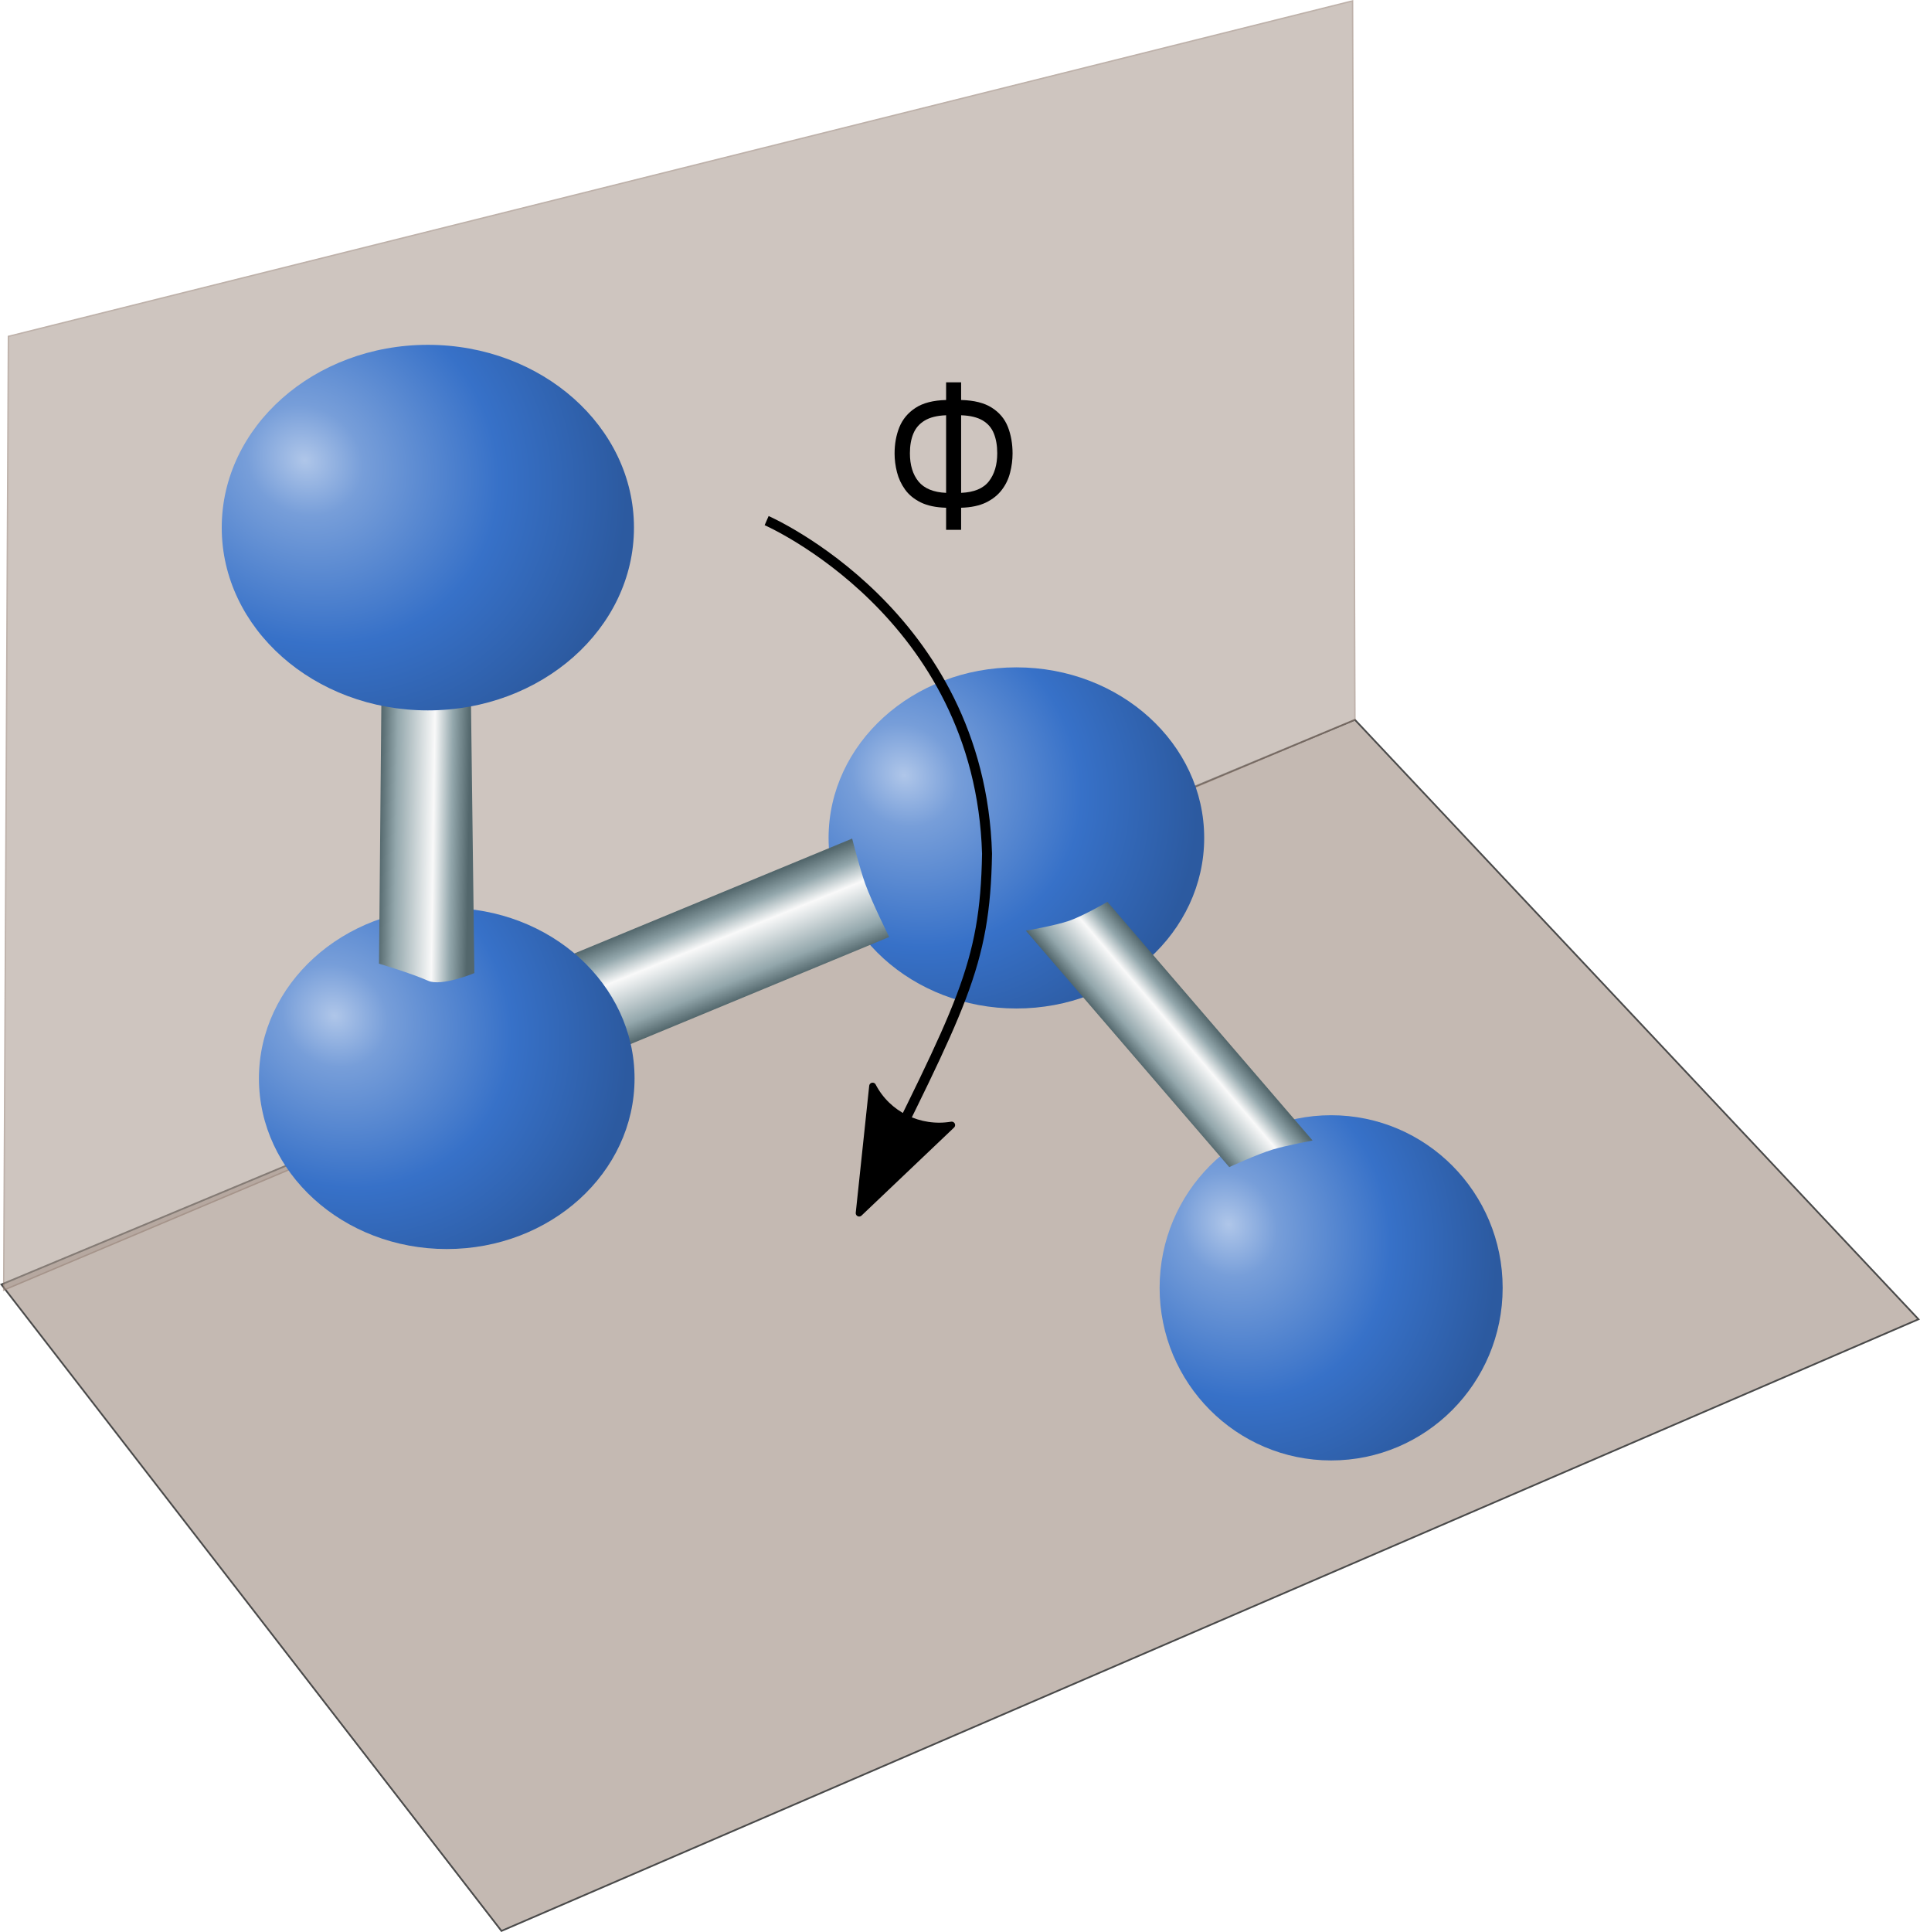
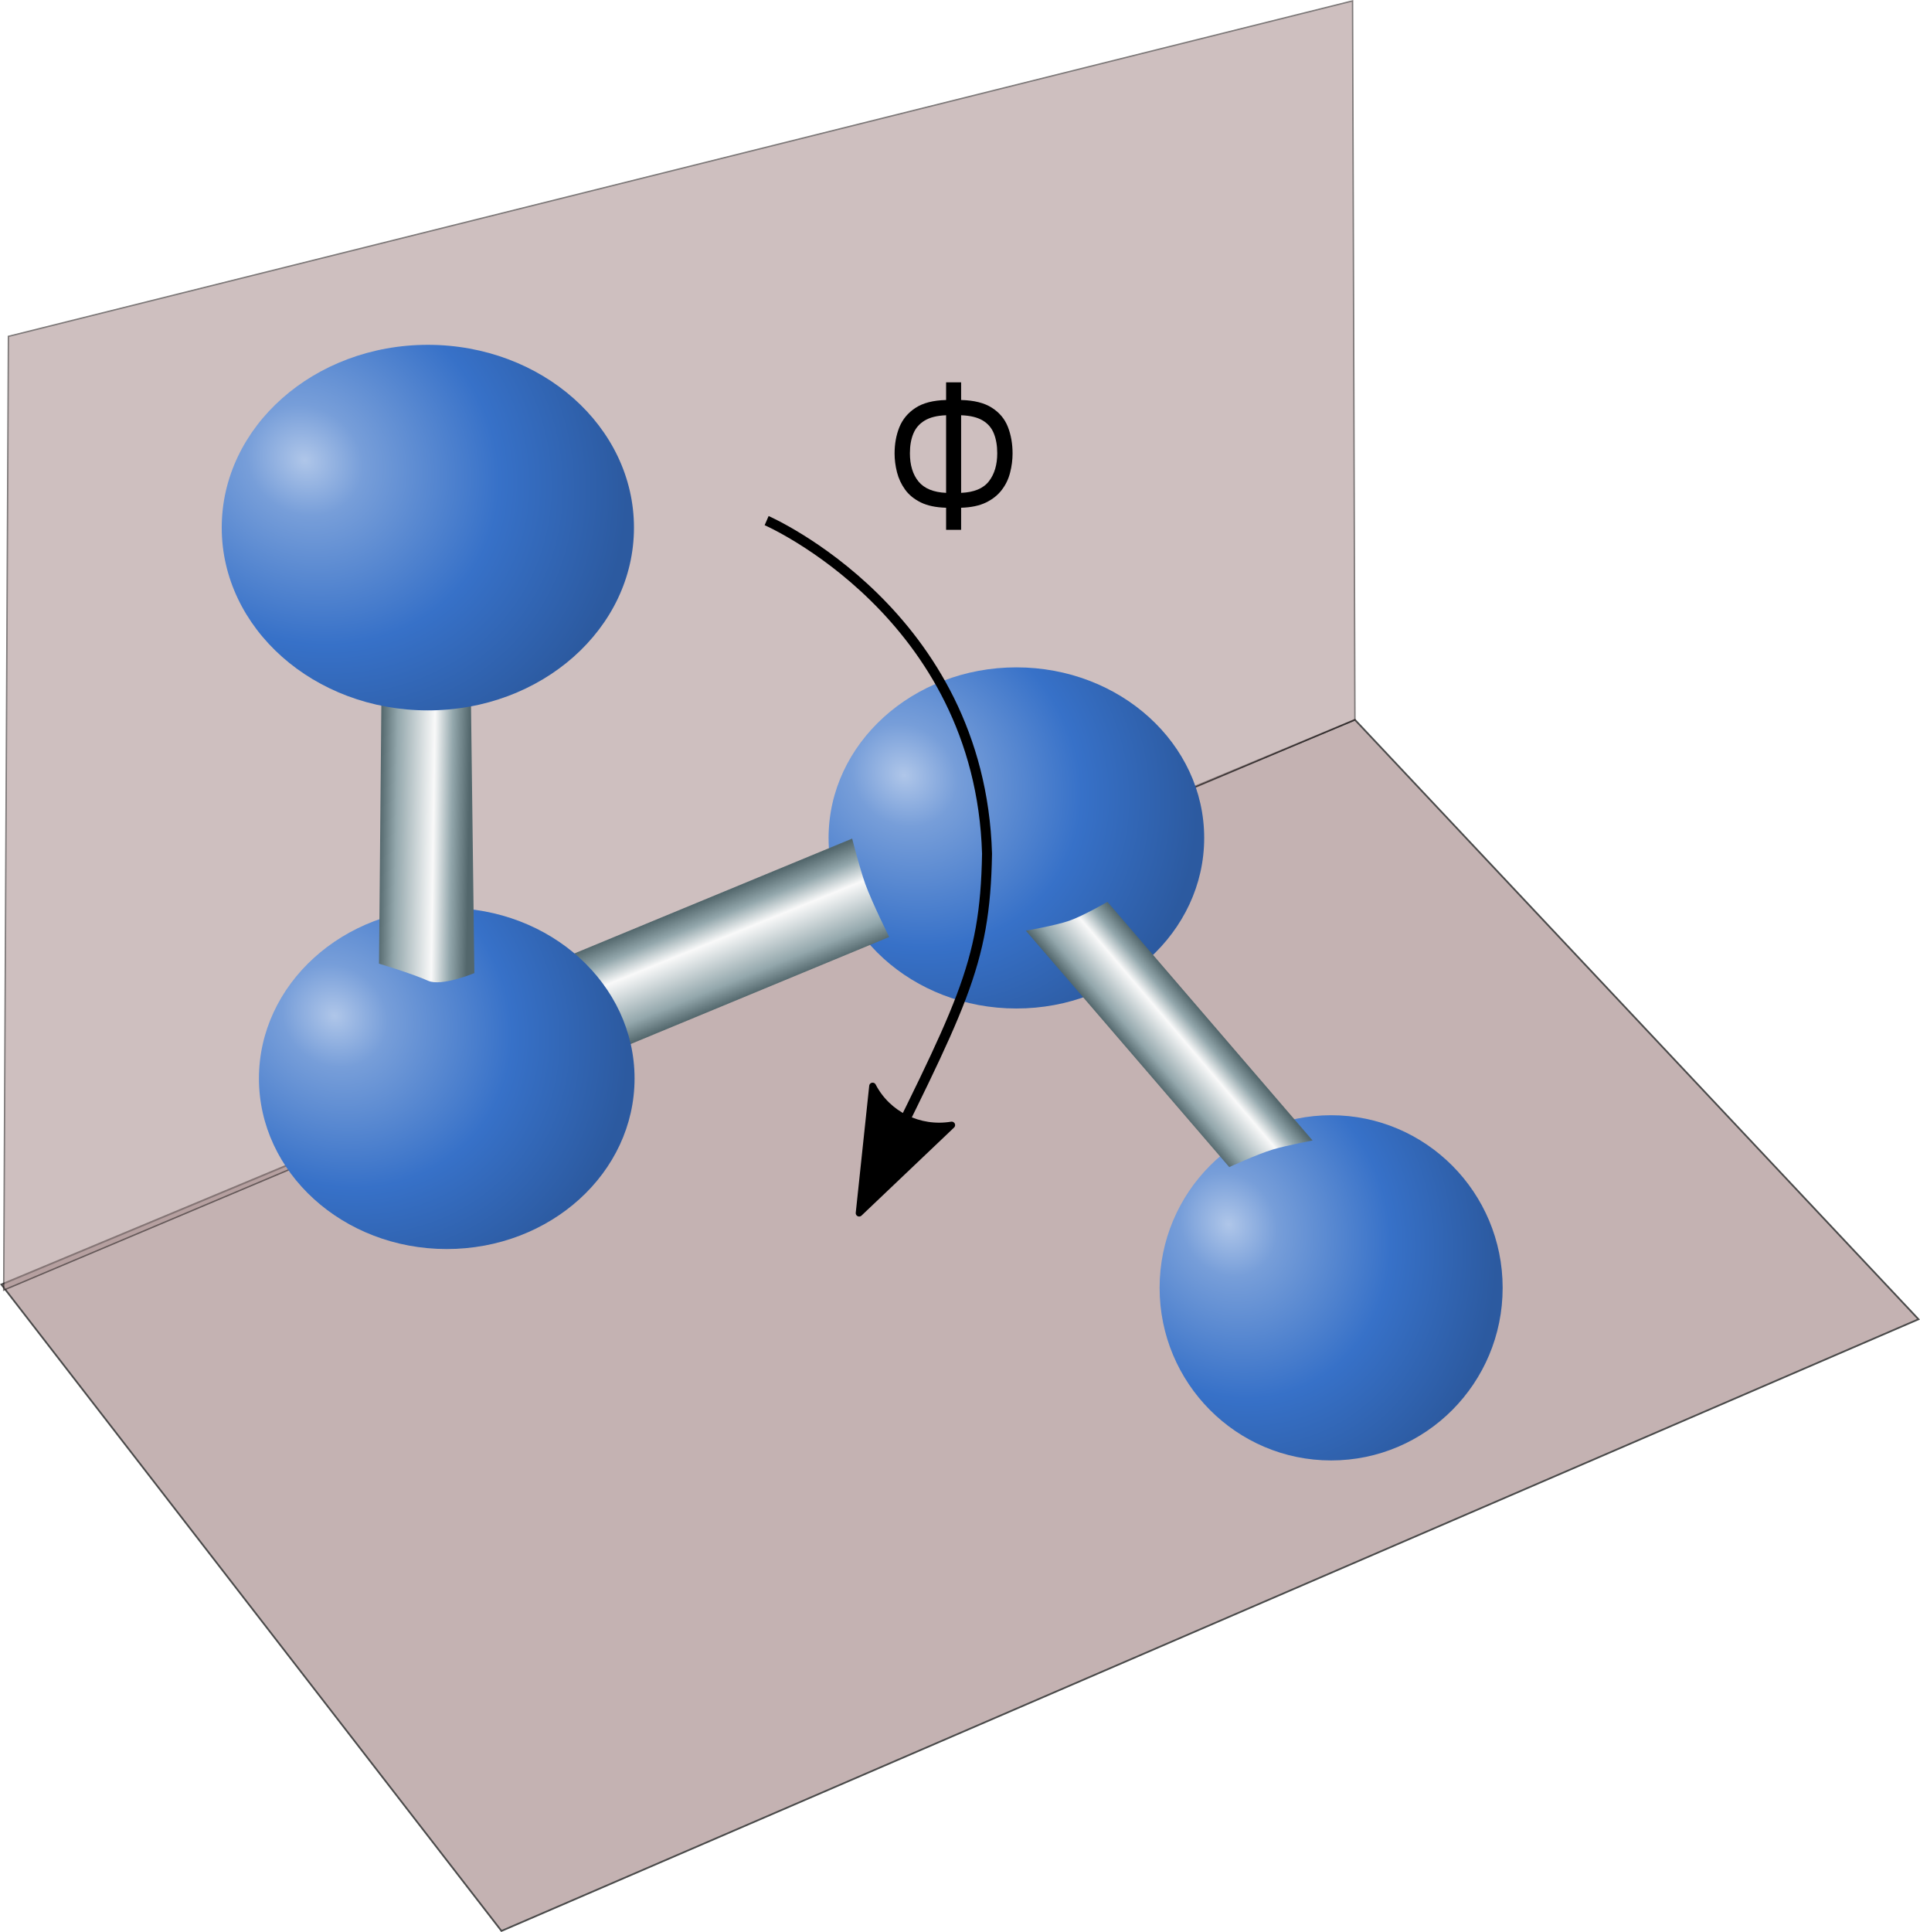
<svg xmlns="http://www.w3.org/2000/svg" xmlns:xlink="http://www.w3.org/1999/xlink" id="svg5318" version="1.1" viewBox="0 0 356.579 358.737" height="358.737mm" width="356.579mm">
  <defs id="defs5312">
    <marker style="overflow:visible" id="marker7500" refX="0" refY="0" orient="auto">
      <path transform="matrix(-0.4,0,0,-0.4,-4,0)" style="fill:#000000;fill-opacity:1;fill-rule:evenodd;stroke:#000000;stroke-width:1pt;stroke-opacity:1" d="M 0,0 5,-5 -12.5,0 5,5 Z" id="path7498" />
    </marker>
    <marker style="overflow:visible" id="Arrow1Mstart" refX="0" refY="0" orient="auto">
      <path transform="matrix(0.4,0,0,0.4,4,0)" style="fill:#000000;fill-opacity:1;fill-rule:evenodd;stroke:#000000;stroke-width:1pt;stroke-opacity:1" d="M 0,0 5,-5 -12.5,0 5,5 Z" id="path4501" />
    </marker>
    <marker style="overflow:visible" id="Arrow1Sstart" refX="0" refY="0" orient="auto">
      <path transform="matrix(0.2,0,0,0.2,1.2,0)" style="fill:#000000;fill-opacity:1;fill-rule:evenodd;stroke:#000000;stroke-width:1pt;stroke-opacity:1" d="M 0,0 5,-5 -12.5,0 5,5 Z" id="path4507" />
    </marker>
    <marker style="overflow:visible" id="Arrow2Send" refX="0" refY="0" orient="auto">
      <path transform="matrix(-0.3,0,0,-0.3,0.69,0)" d="M 8.719,4.034 -2.207,0.016 8.719,-4.002 c -1.745,2.372 -1.735,5.617 -6e-7,8.035 z" style="fill:#000000;fill-opacity:1;fill-rule:evenodd;stroke:#000000;stroke-width:0.625;stroke-linejoin:round;stroke-opacity:1" id="path4528" />
    </marker>
    <marker style="overflow:visible" id="marker6577" refX="0" refY="0" orient="auto">
      <path transform="matrix(-0.2,0,0,-0.2,-1.2,0)" style="fill:#000000;fill-opacity:1;fill-rule:evenodd;stroke:#000000;stroke-width:1pt;stroke-opacity:1" d="M 0,0 5,-5 -12.5,0 5,5 Z" id="path6575" />
    </marker>
    <marker style="overflow:visible" id="Arrow1Send" refX="0" refY="0" orient="auto">
      <path transform="matrix(-0.2,0,0,-0.2,-1.2,0)" style="fill:#000000;fill-opacity:1;fill-rule:evenodd;stroke:#000000;stroke-width:1pt;stroke-opacity:1" d="M 0,0 5,-5 -12.5,0 5,5 Z" id="path4510" />
    </marker>
    <marker style="overflow:visible" id="Arrow2Lend" refX="0" refY="0" orient="auto">
      <path transform="matrix(-1.1,0,0,-1.1,-1.1,0)" d="M 8.719,4.034 -2.207,0.016 8.719,-4.002 c -1.745,2.372 -1.735,5.617 -6e-7,8.035 z" style="fill:#000000;fill-opacity:1;fill-rule:evenodd;stroke:#000000;stroke-width:0.625;stroke-linejoin:round;stroke-opacity:1" id="path4516" />
    </marker>
    <marker style="overflow:visible" id="Arrow1Mend" refX="0" refY="0" orient="auto">
      <path transform="matrix(-0.4,0,0,-0.4,-4,0)" style="fill:#000000;fill-opacity:1;fill-rule:evenodd;stroke:#000000;stroke-width:1pt;stroke-opacity:1" d="M 0,0 5,-5 -12.5,0 5,5 Z" id="path4504" />
    </marker>
    <marker style="overflow:visible" id="Arrow2Mstart" refX="0" refY="0" orient="auto">
      <path transform="scale(0.6)" d="M 8.719,4.034 -2.207,0.016 8.719,-4.002 c -1.745,2.372 -1.735,5.617 -6e-7,8.035 z" style="fill:#000000;fill-opacity:1;fill-rule:evenodd;stroke:#000000;stroke-width:0.625;stroke-linejoin:round;stroke-opacity:1" id="path4519" />
    </marker>
    <marker style="overflow:visible" id="marker6115" refX="0" refY="0" orient="auto">
      <path transform="matrix(1.1,0,0,1.1,1.1,0)" d="M 8.719,4.034 -2.207,0.016 8.719,-4.002 c -1.745,2.372 -1.735,5.617 -6e-7,8.035 z" style="fill:#000000;fill-opacity:1;fill-rule:evenodd;stroke:#000000;stroke-width:0.625;stroke-linejoin:round;stroke-opacity:1" id="path6113" />
    </marker>
    <marker style="overflow:visible" id="Arrow2Lstart" refX="0" refY="0" orient="auto">
      <path transform="matrix(1.1,0,0,1.1,1.1,0)" d="M 8.719,4.034 -2.207,0.016 8.719,-4.002 c -1.745,2.372 -1.735,5.617 -6e-7,8.035 z" style="fill:#000000;fill-opacity:1;fill-rule:evenodd;stroke:#000000;stroke-width:0.625;stroke-linejoin:round;stroke-opacity:1" id="path4513" />
    </marker>
    <marker style="overflow:visible" id="Arrow1Lend" refX="0" refY="0" orient="auto">
      <path transform="matrix(-0.8,0,0,-0.8,-10,0)" style="fill:#000000;fill-opacity:1;fill-rule:evenodd;stroke:#000000;stroke-width:1pt;stroke-opacity:1" d="M 0,0 5,-5 -12.5,0 5,5 Z" id="path4498" />
    </marker>
    <linearGradient id="linearGradient5935">
      <stop id="stop5931" offset="0" style="stop-color:#53676c;stop-opacity:1" />
      <stop style="stop-color:#93a7ac;stop-opacity:1" offset="0.195" id="stop5941" />
      <stop style="stop-color:#f9f9f9;stop-opacity:1" offset="0.396" id="stop5939" />
      <stop id="stop5943" offset="0.817" style="stop-color:#93a7ac;stop-opacity:1" />
      <stop id="stop5933" offset="1" style="stop-color:#53676c;stop-opacity:1" />
    </linearGradient>
    <linearGradient id="linearGradient5888">
      <stop id="stop5884" offset="0" style="stop-color:#afc6e9;stop-opacity:1" />
      <stop style="stop-color:#779ed9;stop-opacity:1;" offset="0.181" id="stop5896" />
      <stop style="stop-color:#3771c8;stop-opacity:1" offset="0.605" id="stop5892" />
      <stop id="stop5886" offset="1" style="stop-color:#2c5aa0;stop-opacity:1" />
    </linearGradient>
-     <radialGradient gradientUnits="userSpaceOnUse" gradientTransform="matrix(1.11627,0.8932263,-0.8233747,0.965884,102.7143,-197.7554)" r="43.078" fy="141.793" fx="75.403" cy="141.793" cx="75.403" id="radialGradient5890" xlink:href="#linearGradient5888" />
-     <radialGradient r="43.078" fy="141.793" fx="75.403" cy="141.793" cx="75.403" gradientTransform="matrix(1.017073,0.83354,-0.7502057,0.9013427,105.3622,-80.98485)" gradientUnits="userSpaceOnUse" id="radialGradient5900" xlink:href="#linearGradient5888" />
-     <linearGradient gradientTransform="matrix(-0.00702997,0.7748582,-0.7511998,-0.309809,168.7243,23.26778)" gradientUnits="userSpaceOnUse" y2="111.649" x2="105.171" y1="89.732" x1="105.304" id="linearGradient5937" xlink:href="#linearGradient5935" />
-     <radialGradient r="43.078" fy="141.793" fx="75.403" cy="141.793" cx="75.403" gradientTransform="matrix(1.017073,0.83354,-0.7502057,0.9013427,211.1558,-125.649)" gradientUnits="userSpaceOnUse" id="radialGradient7066" xlink:href="#linearGradient5888" />
-     <linearGradient y2="111.649" x2="105.171" y1="89.732" x1="105.304" gradientTransform="matrix(0.489381,0.5686005,-0.6990876,0.2345003,249.5288,29.95761)" gradientUnits="userSpaceOnUse" id="linearGradient7070" xlink:href="#linearGradient5935" />
-     <radialGradient r="43.078" fy="141.793" fx="75.403" cy="141.793" cx="75.403" gradientTransform="matrix(0.9288978,0.8434877,-0.6851665,0.9120996,268.8438,-44.52427)" gradientUnits="userSpaceOnUse" id="radialGradient7679" xlink:href="#linearGradient5888" />
-     <linearGradient y2="111.649" x2="105.171" y1="89.732" x1="105.304" gradientTransform="matrix(0.6720592,-0.2782298,0.3247053,0.830033,45.95743,42.43521)" gradientUnits="userSpaceOnUse" id="linearGradient7683" xlink:href="#linearGradient5935" />
+     <radialGradient gradientUnits="userSpaceOnUse" gradientTransform="matrix(1.11627,0.8932263,-0.8233747,0.965884,89.16706,-118.8201)" r="43.078" fy="141.793" fx="75.403" cy="141.793" cx="75.403" id="radialGradient5890" xlink:href="#linearGradient5888" />
+     <radialGradient r="43.078" fy="141.793" fx="75.403" cy="141.793" cx="75.403" gradientTransform="matrix(1.017073,0.83354,-0.7502057,0.9013427,91.81502,-2.049481)" gradientUnits="userSpaceOnUse" id="radialGradient5900" xlink:href="#linearGradient5888" />
+     <linearGradient gradientTransform="matrix(-0.00702997,0.7748582,-0.7511998,-0.309809,155.1771,102.2031)" gradientUnits="userSpaceOnUse" y2="111.649" x2="105.171" y1="89.732" x1="105.304" id="linearGradient5937" xlink:href="#linearGradient5935" />
+     <radialGradient r="43.078" fy="141.793" fx="75.403" cy="141.793" cx="75.403" gradientTransform="matrix(1.017073,0.83354,-0.7502057,0.9013427,197.6086,-46.71367)" gradientUnits="userSpaceOnUse" id="radialGradient7066" xlink:href="#linearGradient5888" />
+     <linearGradient y2="111.649" x2="105.171" y1="89.732" x1="105.304" gradientTransform="matrix(0.489381,0.5686005,-0.6990876,0.2345003,235.9815,108.893)" gradientUnits="userSpaceOnUse" id="linearGradient7070" xlink:href="#linearGradient5935" />
+     <radialGradient r="43.078" fy="141.793" fx="75.403" cy="141.793" cx="75.403" gradientTransform="matrix(0.9288978,0.8434877,-0.6851665,0.9120996,255.2966,34.4111)" gradientUnits="userSpaceOnUse" id="radialGradient7679" xlink:href="#linearGradient5888" />
+     <linearGradient y2="111.649" x2="105.171" y1="89.732" x1="105.304" gradientTransform="matrix(0.6720592,-0.2782298,0.3247053,0.830033,32.41022,121.3706)" gradientUnits="userSpaceOnUse" id="linearGradient7683" xlink:href="#linearGradient5935" />
  </defs>
-   <g id="g6127" transform="translate(-13.5472,78.93537)">
-     <path id="path6116" d="M 13.802,159.567 106.68,279.605 369.853,166.026 265.184,54.715 Z" style="opacity:0.71;fill:#ac9d93;fill-rule:evenodd;stroke:#000000;stroke-width:0.321px;stroke-linecap:butt;stroke-linejoin:miter;stroke-opacity:1" />
-     <path id="path6111" d="M 14.237,160.612 265.184,54.715 264.748,-78.768 15.11,-16.476 Z" style="opacity:0.59;fill:#ac9d93;fill-rule:evenodd;stroke:#917c6f;stroke-width:0.262px;stroke-linecap:butt;stroke-linejoin:miter;stroke-opacity:1" />
-     <ellipse ry="32.049" rx="31.855" cy="160.192" cx="260.767" id="ellipse7677" style="fill:url(#radialGradient7679);fill-opacity:1;stroke:#0000ff;stroke-width:0;stroke-linejoin:bevel;stroke-miterlimit:4;stroke-dasharray:none;stroke-dashoffset:0;stroke-opacity:1" />
-     <ellipse style="fill:url(#radialGradient7066);fill-opacity:1;stroke:#0000ff;stroke-width:0;stroke-linejoin:bevel;stroke-miterlimit:4;stroke-dasharray:none;stroke-dashoffset:0;stroke-opacity:1" id="ellipse7064" cx="202.312" cy="76.652" rx="34.879" ry="31.671" />
-     <path style="opacity:1;fill:url(#linearGradient7070);fill-opacity:1;fill-rule:evenodd;stroke:#000000;stroke-width:0;stroke-linecap:butt;stroke-linejoin:miter;stroke-miterlimit:4;stroke-dasharray:none;stroke-opacity:1" d="m 219.218,88.524 c 0,0 -4.474,2.592 -7.087,3.507 -2.538,0.89 -8.063,1.846 -8.063,1.846 l 37.78,43.895 c 0,0 5.193,-2.396 8.116,-3.276 2.379,-0.716 7.36,-1.665 7.36,-1.665 z" id="path7068" />
-     <path style="opacity:1;fill:url(#linearGradient7683);fill-opacity:1;fill-rule:evenodd;stroke:#000000;stroke-width:0;stroke-linecap:butt;stroke-linejoin:miter;stroke-miterlimit:4;stroke-dasharray:none;stroke-opacity:1" d="m 119.439,98.424 c 0,0 3.417,5.763 4.679,8.881 1.226,3.03 2.692,9.218 2.692,9.218 l 51.882,-21.479 c 0,0 -3.215,-6.436 -4.449,-9.865 -1.004,-2.791 -2.432,-8.407 -2.432,-8.407 z" id="path7681" />
-     <ellipse style="fill:url(#radialGradient5900);fill-opacity:1;stroke:#0000ff;stroke-width:0;stroke-linejoin:bevel;stroke-miterlimit:4;stroke-dasharray:none;stroke-dashoffset:0;stroke-opacity:1" id="ellipse5898" cx="96.518" cy="121.317" rx="34.879" ry="31.671" />
-     <path id="path5929" d="m 100.957,46.69 c 0,0 -5.601,-1.152 -8.437,-2.28 -2.755,-1.096 -8.04,-4.227 -8.04,-4.227 l -0.543,59.818 c 0,0 6.056,1.803 9.123,3.175 2.497,1.117 8.587,-1.425 8.587,-1.425 z" style="opacity:1;fill:url(#linearGradient5937);fill-opacity:1;fill-rule:evenodd;stroke:#000000;stroke-width:0;stroke-linecap:butt;stroke-linejoin:miter;stroke-miterlimit:4;stroke-dasharray:none;stroke-opacity:1" />
-     <ellipse ry="33.939" rx="38.28" cy="19.032" cx="93.008" id="path5882" style="fill:url(#radialGradient5890);fill-opacity:1;stroke:#0000ff;stroke-width:0;stroke-linejoin:bevel;stroke-miterlimit:4;stroke-dasharray:none;stroke-dashoffset:0;stroke-opacity:1" />
-   </g>
+   <path style="opacity:0.71;fill:#ac9393;fill-rule:evenodd;stroke:#000000;stroke-width:0.321px;stroke-linecap:butt;stroke-linejoin:miter;stroke-opacity:1" d="M 0.255,238.503 93.133,358.541 356.306,244.961 251.637,133.651 Z" id="path6116" />
+   <path style="opacity:0.59;fill:#ac9393;fill-rule:evenodd;stroke:#241c1c;stroke-width:0.262px;stroke-linecap:butt;stroke-linejoin:miter;stroke-opacity:1" d="M 0.69,239.547 251.637,133.651 251.2,0.168 1.563,62.46 Z" id="path6111" />
+   <ellipse style="fill:url(#radialGradient7679);fill-opacity:1;stroke:#0000ff;stroke-width:0;stroke-linejoin:bevel;stroke-miterlimit:4;stroke-dasharray:none;stroke-dashoffset:0;stroke-opacity:1" id="ellipse7677" cx="247.219" cy="239.127" rx="31.855" ry="32.049" />
+   <ellipse ry="31.671" rx="34.879" cy="155.588" cx="188.765" id="ellipse7064" style="fill:url(#radialGradient7066);fill-opacity:1;stroke:#0000ff;stroke-width:0;stroke-linejoin:bevel;stroke-miterlimit:4;stroke-dasharray:none;stroke-dashoffset:0;stroke-opacity:1" />
+   <path id="path7068" d="m 205.671,167.459 c 0,0 -4.474,2.592 -7.087,3.507 -2.538,0.89 -8.063,1.846 -8.063,1.846 l 37.78,43.895 c 0,0 5.193,-2.396 8.116,-3.276 2.379,-0.716 7.36,-1.665 7.36,-1.665 z" style="opacity:1;fill:url(#linearGradient7070);fill-opacity:1;fill-rule:evenodd;stroke:#000000;stroke-width:0;stroke-linecap:butt;stroke-linejoin:miter;stroke-miterlimit:4;stroke-dasharray:none;stroke-opacity:1" />
+   <path id="path7681" d="m 105.892,177.36 c 0,0 3.417,5.763 4.679,8.881 1.226,3.03 2.692,9.218 2.692,9.218 l 51.882,-21.479 c 0,0 -3.215,-6.436 -4.449,-9.865 -1.004,-2.791 -2.432,-8.407 -2.432,-8.407 z" style="opacity:1;fill:url(#linearGradient7683);fill-opacity:1;fill-rule:evenodd;stroke:#000000;stroke-width:0;stroke-linecap:butt;stroke-linejoin:miter;stroke-miterlimit:4;stroke-dasharray:none;stroke-opacity:1" />
+   <ellipse ry="31.671" rx="34.879" cy="200.252" cx="82.971" id="ellipse5898" style="fill:url(#radialGradient5900);fill-opacity:1;stroke:#0000ff;stroke-width:0;stroke-linejoin:bevel;stroke-miterlimit:4;stroke-dasharray:none;stroke-dashoffset:0;stroke-opacity:1" />
+   <path style="opacity:1;fill:url(#linearGradient5937);fill-opacity:1;fill-rule:evenodd;stroke:#000000;stroke-width:0;stroke-linecap:butt;stroke-linejoin:miter;stroke-miterlimit:4;stroke-dasharray:none;stroke-opacity:1" d="m 87.41,125.626 c 0,0 -5.601,-1.152 -8.437,-2.28 -2.755,-1.096 -8.04,-4.227 -8.04,-4.227 l -0.543,59.818 c 0,0 6.056,1.803 9.123,3.175 2.497,1.117 8.587,-1.425 8.587,-1.425 z" id="path5929" />
+   <ellipse style="fill:url(#radialGradient5890);fill-opacity:1;stroke:#0000ff;stroke-width:0;stroke-linejoin:bevel;stroke-miterlimit:4;stroke-dasharray:none;stroke-dashoffset:0;stroke-opacity:1" id="path5882" cx="79.461" cy="97.967" rx="38.28" ry="33.939" />
  <path style="fill:none;fill-rule:evenodd;stroke:#000000;stroke-width:1.852;stroke-linecap:butt;stroke-linejoin:miter;stroke-miterlimit:4;stroke-dasharray:none;stroke-opacity:1;marker-end:url(#Arrow2Lend)" d="m 142.38,96.669 c 0,0 39.622,17.256 40.934,61.846 -0.352,21.036 -4.874,28.375 -22.692,64.516" id="path6129" />
  <text xml:space="preserve" style="font-style:normal;font-weight:normal;font-size:34.145px;line-height:125%;font-family:Sans;letter-spacing:0px;word-spacing:0px;fill:#000000;fill-opacity:1;stroke:none;stroke-width:0.64px;stroke-linecap:butt;stroke-linejoin:miter;stroke-opacity:1" x="179.776" y="89.706" id="text6133" transform="scale(0.9153318,1.0925)">
    <tspan id="tspan6131" x="179.776" y="89.706" style="stroke-width:0.64px">Φ</tspan>
  </text>
</svg>
